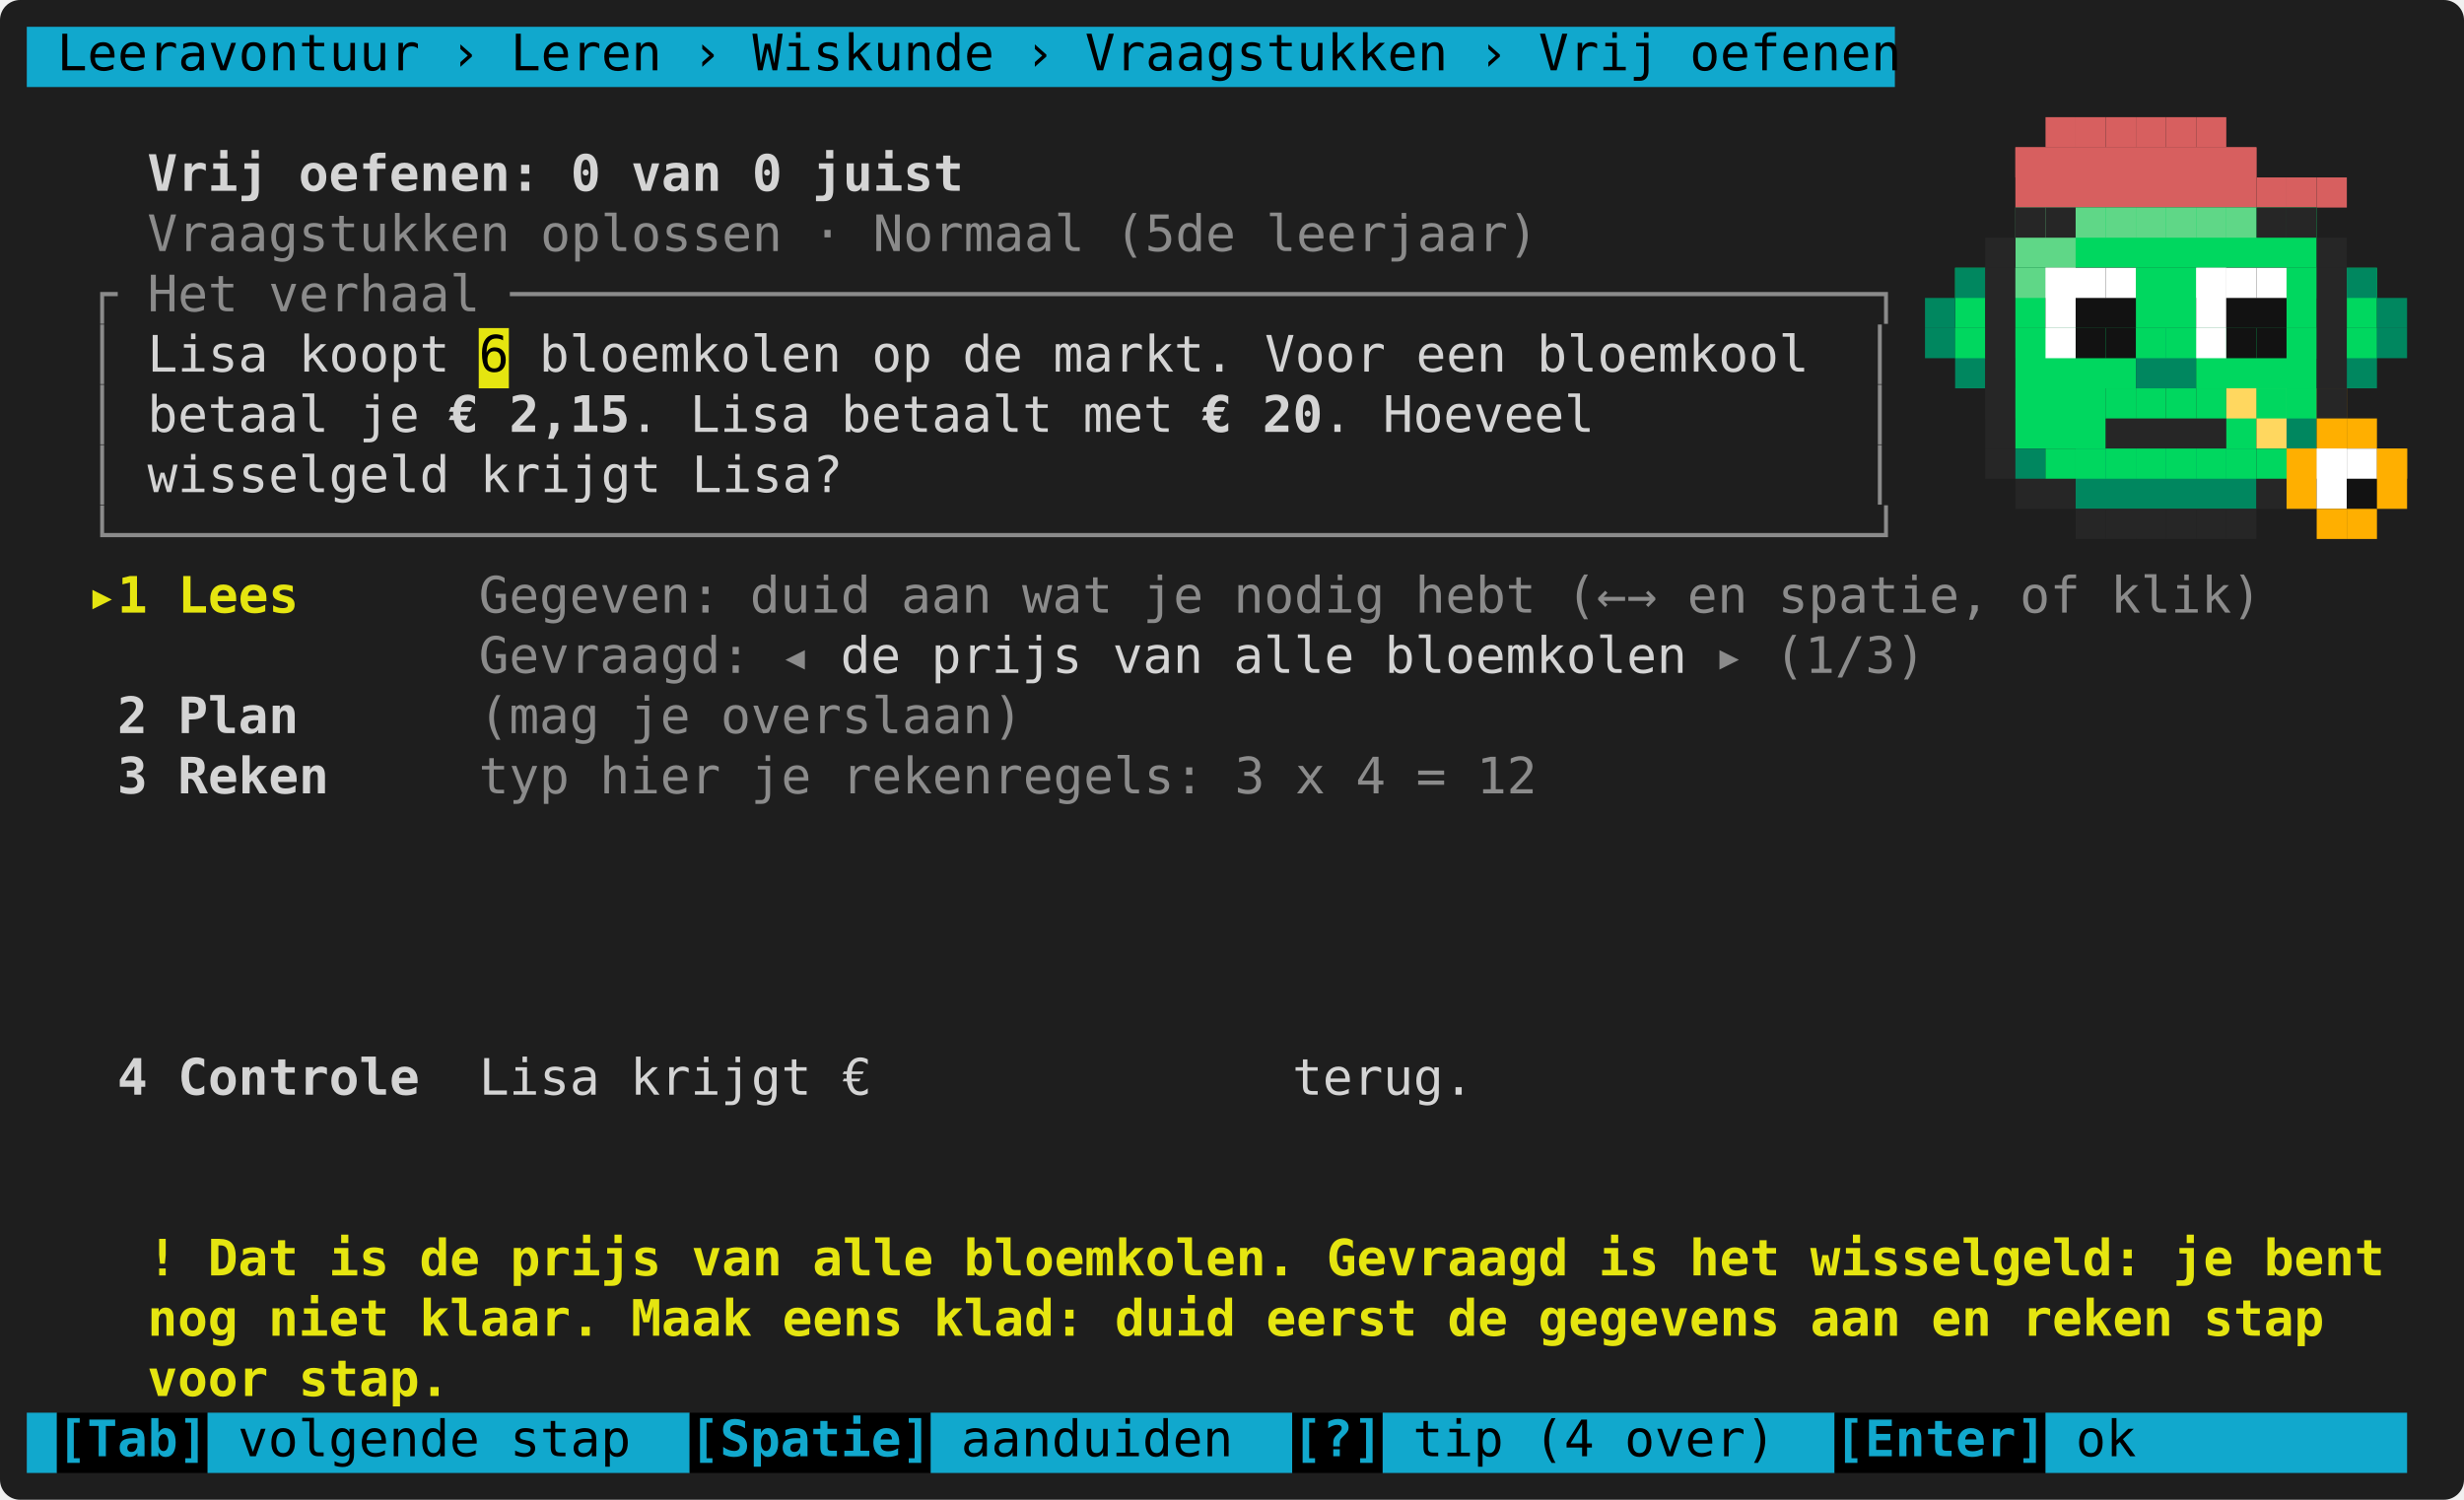
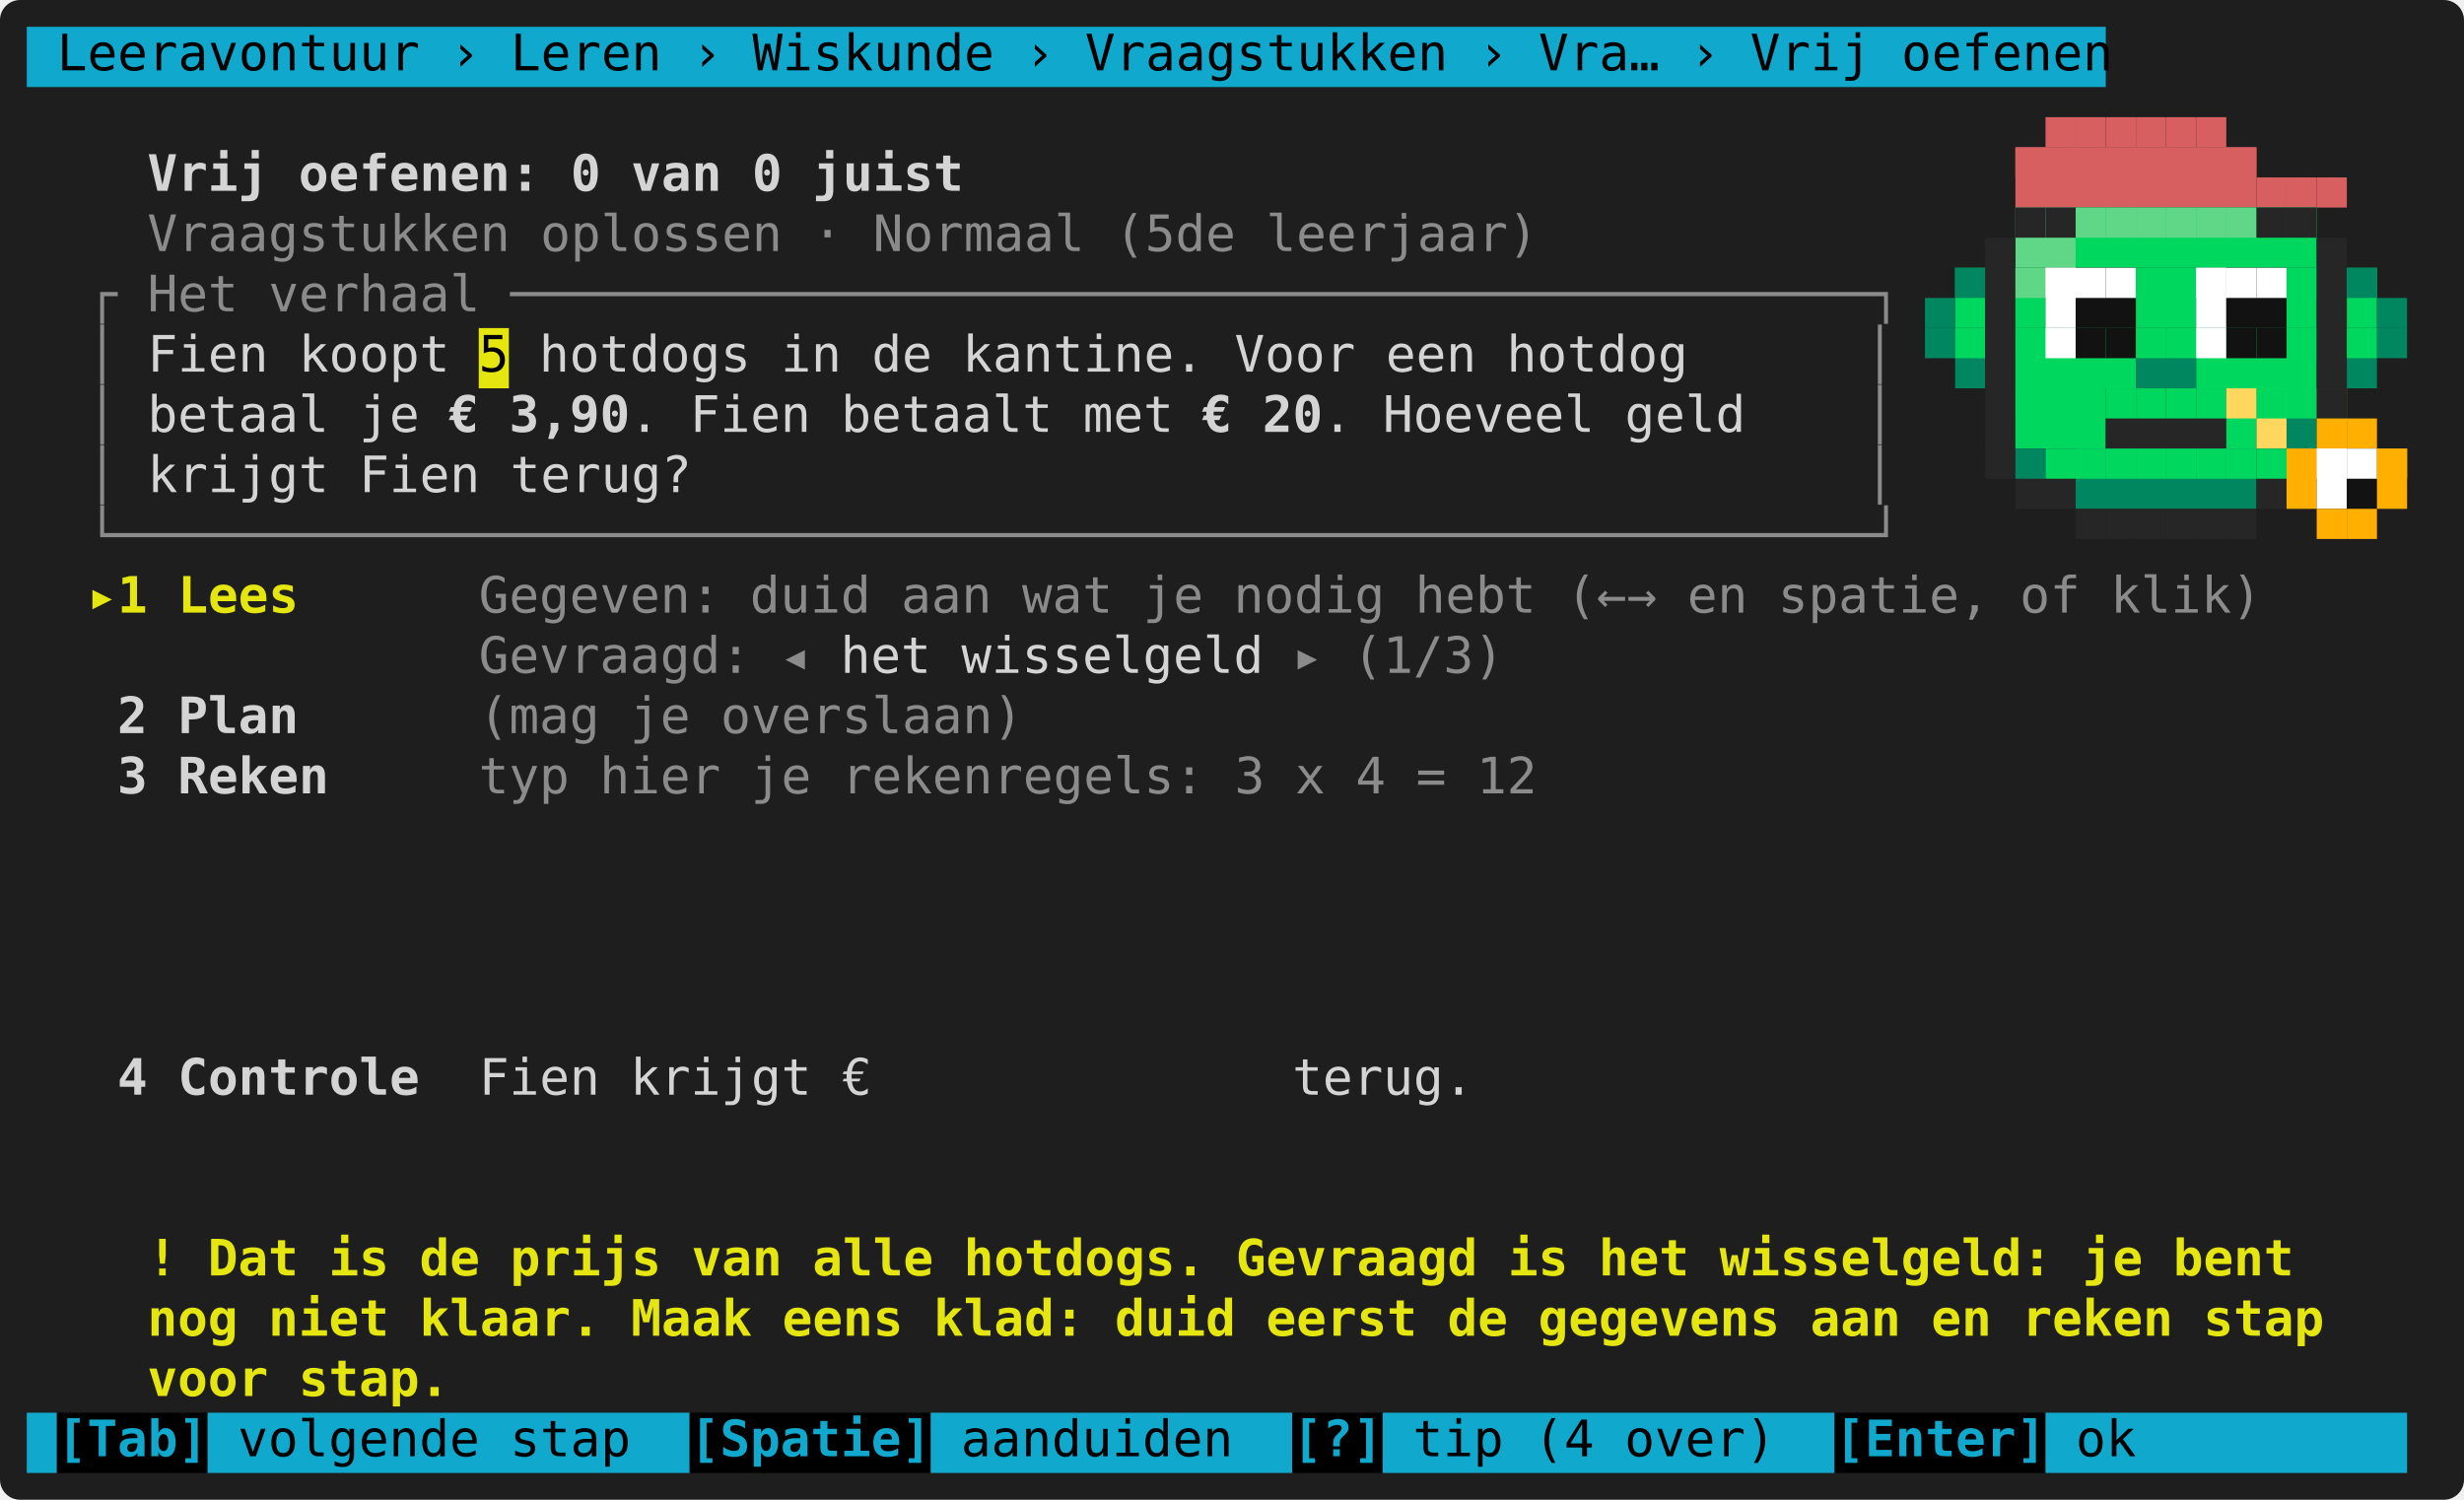
<svg xmlns="http://www.w3.org/2000/svg" width="736" height="448" viewBox="0 0 736 448" role="img" aria-label="Meteen geantwoord, maar het is een tussenuitkomst: een hulpje en klad maken">
  <rect width="736" height="448" rx="6" fill="#1e1e1e" />
  <g font-family="DejaVu Sans Mono, Menlo, Consolas, monospace" font-size="15">
-     <rect x="8" y="8" width="558" height="18" fill="#11a8cd" />
-     <text x="8" y="21" textLength="558" lengthAdjust="spacingAndGlyphs" xml:space="preserve" fill="#000000"> Leeravontuur › Leren › Wiskunde › Vraagstukken › Vrij oefenen</text>
+     <rect x="8" y="8" width="621" height="18" fill="#11a8cd" />
+     <text x="8" y="21" textLength="621" lengthAdjust="spacingAndGlyphs" xml:space="preserve" fill="#000000"> Leeravontuur › Leren › Wiskunde › Vraagstukken › Vra… › Vrij oefenen</text>
    <rect x="611" y="35" width="9" height="9" fill="#d75f5f" />
    <rect x="620" y="35" width="9" height="9" fill="#d75f5f" />
    <rect x="629" y="35" width="9" height="9" fill="#d75f5f" />
    <rect x="638" y="35" width="9" height="9" fill="#d75f5f" />
    <rect x="647" y="35" width="9" height="9" fill="#d75f5f" />
    <rect x="656" y="35" width="9" height="9" fill="#d75f5f" />
    <rect x="602" y="44" width="72" height="18" fill="#d75f5f" />
    <rect x="602" y="44" width="9" height="9" fill="#d75f5f" />
    <rect x="611" y="44" width="9" height="9" fill="#d75f5f" />
    <rect x="620" y="44" width="9" height="9" fill="#d75f5f" />
    <rect x="629" y="44" width="9" height="9" fill="#d75f5f" />
    <rect x="638" y="44" width="9" height="9" fill="#d75f5f" />
    <rect x="647" y="44" width="9" height="9" fill="#d75f5f" />
    <rect x="656" y="44" width="9" height="9" fill="#d75f5f" />
    <rect x="665" y="44" width="9" height="9" fill="#d75f5f" />
    <rect x="674" y="53" width="9" height="9" fill="#d75f5f" />
    <rect x="683" y="53" width="9" height="9" fill="#d75f5f" />
    <rect x="692" y="53" width="9" height="9" fill="#d75f5f" />
    <text x="44" y="57" textLength="243" lengthAdjust="spacingAndGlyphs" xml:space="preserve" fill="#d4d4d4" font-weight="bold">Vrij oefenen: 0 van 0 juist</text>
    <rect x="602" y="62" width="18" height="18" fill="#5fd787" />
    <rect x="620" y="62" width="72" height="18" fill="#00d75f" />
    <rect x="593" y="71" width="9" height="9" fill="#262626" />
    <rect x="602" y="62" width="9" height="9" fill="#262626" />
    <rect x="611" y="62" width="9" height="9" fill="#262626" />
    <rect x="620" y="62" width="9" height="9" fill="#5fd787" />
    <rect x="629" y="62" width="9" height="9" fill="#5fd787" />
    <rect x="638" y="62" width="9" height="9" fill="#5fd787" />
    <rect x="647" y="62" width="9" height="9" fill="#5fd787" />
    <rect x="656" y="62" width="9" height="9" fill="#5fd787" />
    <rect x="665" y="62" width="9" height="9" fill="#5fd787" />
    <rect x="674" y="62" width="9" height="9" fill="#262626" />
    <rect x="683" y="62" width="9" height="9" fill="#262626" />
    <rect x="692" y="71" width="9" height="9" fill="#262626" />
    <text x="44" y="75" textLength="414" lengthAdjust="spacingAndGlyphs" xml:space="preserve" fill="#d4d4d4" opacity="0.6">Vraagstukken oplossen · Normaal (5de leerjaar)</text>
    <rect x="584" y="80" width="9" height="18" fill="#00d75f" />
    <rect x="593" y="80" width="9" height="18" fill="#262626" />
    <rect x="602" y="80" width="9" height="18" fill="#00d75f" />
    <rect x="611" y="80" width="9" height="18" fill="#ffffff" />
    <rect x="620" y="80" width="18" height="18" fill="#121212" />
    <rect x="638" y="80" width="18" height="18" fill="#00d75f" />
    <rect x="656" y="80" width="9" height="18" fill="#ffffff" />
    <rect x="665" y="80" width="18" height="18" fill="#121212" />
    <rect x="683" y="80" width="9" height="18" fill="#00d75f" />
    <rect x="692" y="80" width="9" height="18" fill="#262626" />
    <rect x="701" y="80" width="9" height="18" fill="#00d75f" />
    <rect x="575" y="89" width="9" height="9" fill="#00875f" />
    <rect x="584" y="80" width="9" height="9" fill="#00875f" />
    <rect x="593" y="80" width="9" height="9" fill="#262626" />
    <rect x="602" y="80" width="9" height="9" fill="#5fd787" />
    <rect x="611" y="80" width="9" height="9" fill="#ffffff" />
    <rect x="620" y="80" width="9" height="9" fill="#ffffff" />
    <rect x="629" y="80" width="9" height="9" fill="#ffffff" />
    <rect x="638" y="80" width="9" height="9" fill="#00d75f" />
    <rect x="647" y="80" width="9" height="9" fill="#00d75f" />
    <rect x="656" y="80" width="9" height="9" fill="#ffffff" />
    <rect x="665" y="80" width="9" height="9" fill="#ffffff" />
    <rect x="674" y="80" width="9" height="9" fill="#ffffff" />
    <rect x="683" y="80" width="9" height="9" fill="#00d75f" />
    <rect x="692" y="80" width="9" height="9" fill="#262626" />
    <rect x="701" y="80" width="9" height="9" fill="#00875f" />
    <rect x="710" y="89" width="9" height="9" fill="#00875f" />
    <text x="26" y="93" textLength="540" lengthAdjust="spacingAndGlyphs" xml:space="preserve" fill="#d4d4d4" opacity="0.6">┌ Het verhaal ─────────────────────────────────────────────┐</text>
    <rect x="143" y="98" width="9" height="18" fill="#e5e510" />
    <rect x="584" y="98" width="9" height="18" fill="#00875f" />
    <rect x="593" y="98" width="9" height="18" fill="#262626" />
    <rect x="602" y="98" width="36" height="18" fill="#00d75f" />
    <rect x="638" y="98" width="18" height="18" fill="#00875f" />
    <rect x="656" y="98" width="36" height="18" fill="#00d75f" />
    <rect x="692" y="98" width="9" height="18" fill="#262626" />
    <rect x="701" y="98" width="9" height="18" fill="#00875f" />
    <rect x="575" y="98" width="9" height="9" fill="#00875f" />
    <rect x="584" y="98" width="9" height="9" fill="#00d75f" />
    <rect x="593" y="98" width="9" height="9" fill="#262626" />
    <rect x="602" y="98" width="9" height="9" fill="#00d75f" />
    <rect x="611" y="98" width="9" height="9" fill="#ffffff" />
    <rect x="620" y="98" width="9" height="9" fill="#121212" />
    <rect x="629" y="98" width="9" height="9" fill="#121212" />
    <rect x="638" y="98" width="9" height="9" fill="#00d75f" />
    <rect x="647" y="98" width="9" height="9" fill="#00d75f" />
    <rect x="656" y="98" width="9" height="9" fill="#ffffff" />
    <rect x="665" y="98" width="9" height="9" fill="#121212" />
    <rect x="674" y="98" width="9" height="9" fill="#121212" />
    <rect x="683" y="98" width="9" height="9" fill="#00d75f" />
    <rect x="692" y="98" width="9" height="9" fill="#262626" />
    <rect x="701" y="98" width="9" height="9" fill="#00d75f" />
    <rect x="710" y="98" width="9" height="9" fill="#00875f" />
    <text x="26" y="111" textLength="9" lengthAdjust="spacingAndGlyphs" xml:space="preserve" fill="#d4d4d4" opacity="0.6">│</text>
-     <text x="35" y="111" textLength="108" lengthAdjust="spacingAndGlyphs" xml:space="preserve" fill="#d4d4d4"> Lisa koopt </text>
-     <text x="143" y="111" textLength="9" lengthAdjust="spacingAndGlyphs" xml:space="preserve" fill="#000000">6</text>
-     <text x="152" y="111" textLength="405" lengthAdjust="spacingAndGlyphs" xml:space="preserve" fill="#d4d4d4"> bloemkolen op de markt. Voor een bloemkool  </text>
+     <text x="35" y="111" textLength="108" lengthAdjust="spacingAndGlyphs" xml:space="preserve" fill="#d4d4d4"> Fien koopt </text>
+     <text x="143" y="111" textLength="9" lengthAdjust="spacingAndGlyphs" xml:space="preserve" fill="#000000">5</text>
+     <text x="152" y="111" textLength="405" lengthAdjust="spacingAndGlyphs" xml:space="preserve" fill="#d4d4d4"> hotdogs in de kantine. Voor een hotdog      </text>
    <text x="557" y="111" textLength="9" lengthAdjust="spacingAndGlyphs" xml:space="preserve" fill="#d4d4d4" opacity="0.6">│</text>
    <rect x="593" y="116" width="9" height="18" fill="#262626" />
    <rect x="602" y="116" width="27" height="18" fill="#00d75f" />
    <rect x="629" y="116" width="36" height="18" fill="#262626" />
    <rect x="665" y="116" width="9" height="18" fill="#00d75f" />
    <rect x="674" y="116" width="9" height="18" fill="#ffd75f" />
    <rect x="683" y="116" width="9" height="18" fill="#00875f" />
    <rect x="692" y="116" width="9" height="18" fill="#ffaf00" />
    <rect x="593" y="116" width="9" height="9" fill="#262626" />
    <rect x="602" y="116" width="9" height="9" fill="#00d75f" />
    <rect x="611" y="116" width="9" height="9" fill="#00d75f" />
    <rect x="620" y="116" width="9" height="9" fill="#00d75f" />
    <rect x="629" y="116" width="9" height="9" fill="#00d75f" />
    <rect x="638" y="116" width="9" height="9" fill="#00d75f" />
    <rect x="647" y="116" width="9" height="9" fill="#00d75f" />
    <rect x="656" y="116" width="9" height="9" fill="#00d75f" />
    <rect x="665" y="116" width="9" height="9" fill="#ffd75f" />
    <rect x="674" y="116" width="9" height="9" fill="#00d75f" />
    <rect x="683" y="116" width="9" height="9" fill="#00d75f" />
    <rect x="692" y="116" width="9" height="9" fill="#262626" />
    <rect x="701" y="125" width="9" height="9" fill="#ffaf00" />
    <text x="26" y="129" textLength="9" lengthAdjust="spacingAndGlyphs" xml:space="preserve" fill="#d4d4d4" opacity="0.6">│</text>
    <text x="35" y="129" textLength="99" lengthAdjust="spacingAndGlyphs" xml:space="preserve" fill="#d4d4d4"> betaal je </text>
-     <text x="134" y="129" textLength="54" lengthAdjust="spacingAndGlyphs" xml:space="preserve" fill="#d4d4d4" font-weight="bold">€ 2,15</text>
-     <text x="188" y="129" textLength="171" lengthAdjust="spacingAndGlyphs" xml:space="preserve" fill="#d4d4d4">. Lisa betaalt met </text>
+     <text x="134" y="129" textLength="54" lengthAdjust="spacingAndGlyphs" xml:space="preserve" fill="#d4d4d4" font-weight="bold">€ 3,90</text>
+     <text x="188" y="129" textLength="171" lengthAdjust="spacingAndGlyphs" xml:space="preserve" fill="#d4d4d4">. Fien betaalt met </text>
    <text x="359" y="129" textLength="36" lengthAdjust="spacingAndGlyphs" xml:space="preserve" fill="#d4d4d4" font-weight="bold">€ 20</text>
-     <text x="395" y="129" textLength="162" lengthAdjust="spacingAndGlyphs" xml:space="preserve" fill="#d4d4d4">. Hoeveel         </text>
+     <text x="395" y="129" textLength="162" lengthAdjust="spacingAndGlyphs" xml:space="preserve" fill="#d4d4d4">. Hoeveel geld    </text>
    <text x="557" y="129" textLength="9" lengthAdjust="spacingAndGlyphs" xml:space="preserve" fill="#d4d4d4" opacity="0.6">│</text>
    <rect x="602" y="134" width="18" height="18" fill="#262626" />
    <rect x="620" y="134" width="54" height="18" fill="#00875f" />
    <rect x="674" y="134" width="9" height="18" fill="#262626" />
    <rect x="683" y="134" width="9" height="18" fill="#ffaf00" />
    <rect x="692" y="134" width="9" height="18" fill="#ffffff" />
    <rect x="701" y="134" width="9" height="18" fill="#121212" />
    <rect x="710" y="134" width="9" height="18" fill="#ffaf00" />
    <rect x="593" y="134" width="9" height="9" fill="#262626" />
    <rect x="602" y="134" width="9" height="9" fill="#00875f" />
    <rect x="611" y="134" width="9" height="9" fill="#00d75f" />
    <rect x="620" y="134" width="9" height="9" fill="#00d75f" />
    <rect x="629" y="134" width="9" height="9" fill="#00d75f" />
    <rect x="638" y="134" width="9" height="9" fill="#00d75f" />
    <rect x="647" y="134" width="9" height="9" fill="#00d75f" />
    <rect x="656" y="134" width="9" height="9" fill="#00d75f" />
    <rect x="665" y="134" width="9" height="9" fill="#00d75f" />
    <rect x="674" y="134" width="9" height="9" fill="#00d75f" />
    <rect x="683" y="134" width="9" height="9" fill="#ffaf00" />
    <rect x="692" y="134" width="9" height="9" fill="#ffffff" />
    <rect x="701" y="134" width="9" height="9" fill="#ffffff" />
    <rect x="710" y="134" width="9" height="9" fill="#ffaf00" />
    <text x="26" y="147" textLength="9" lengthAdjust="spacingAndGlyphs" xml:space="preserve" fill="#d4d4d4" opacity="0.6">│</text>
-     <text x="35" y="147" textLength="522" lengthAdjust="spacingAndGlyphs" xml:space="preserve" fill="#d4d4d4"> wisselgeld krijgt Lisa?                                  </text>
+     <text x="35" y="147" textLength="522" lengthAdjust="spacingAndGlyphs" xml:space="preserve" fill="#d4d4d4"> krijgt Fien terug?                                       </text>
    <text x="557" y="147" textLength="9" lengthAdjust="spacingAndGlyphs" xml:space="preserve" fill="#d4d4d4" opacity="0.6">│</text>
    <rect x="620" y="152" width="9" height="9" fill="#262626" />
    <rect x="629" y="152" width="9" height="9" fill="#262626" />
    <rect x="638" y="152" width="9" height="9" fill="#262626" />
    <rect x="647" y="152" width="9" height="9" fill="#262626" />
    <rect x="656" y="152" width="9" height="9" fill="#262626" />
    <rect x="665" y="152" width="9" height="9" fill="#262626" />
    <rect x="692" y="152" width="9" height="9" fill="#ffaf00" />
    <rect x="701" y="152" width="9" height="9" fill="#ffaf00" />
    <text x="26" y="165" textLength="540" lengthAdjust="spacingAndGlyphs" xml:space="preserve" fill="#d4d4d4" opacity="0.6">└──────────────────────────────────────────────────────────┘</text>
    <text x="26" y="183" textLength="63" lengthAdjust="spacingAndGlyphs" xml:space="preserve" fill="#e5e510" font-weight="bold">▸1 Lees</text>
    <text x="143" y="183" textLength="72" lengthAdjust="spacingAndGlyphs" xml:space="preserve" fill="#d4d4d4" opacity="0.6">Gegeven:</text>
    <text x="224" y="183" textLength="450" lengthAdjust="spacingAndGlyphs" xml:space="preserve" fill="#d4d4d4" opacity="0.6">duid aan wat je nodig hebt (←→ en spatie, of klik)</text>
    <text x="143" y="201" textLength="81" lengthAdjust="spacingAndGlyphs" xml:space="preserve" fill="#d4d4d4" opacity="0.6">Gevraagd:</text>
    <text x="233" y="201" textLength="9" lengthAdjust="spacingAndGlyphs" xml:space="preserve" fill="#d4d4d4" opacity="0.6">◂</text>
-     <text x="242" y="201" textLength="270" lengthAdjust="spacingAndGlyphs" xml:space="preserve" fill="#d4d4d4"> de prijs van alle bloemkolen </text>
-     <text x="512" y="201" textLength="63" lengthAdjust="spacingAndGlyphs" xml:space="preserve" fill="#d4d4d4" opacity="0.6">▸ (1/3)</text>
+     <text x="242" y="201" textLength="144" lengthAdjust="spacingAndGlyphs" xml:space="preserve" fill="#d4d4d4"> het wisselgeld </text>
+     <text x="386" y="201" textLength="63" lengthAdjust="spacingAndGlyphs" xml:space="preserve" fill="#d4d4d4" opacity="0.6">▸ (1/3)</text>
    <text x="26" y="219" textLength="63" lengthAdjust="spacingAndGlyphs" xml:space="preserve" fill="#d4d4d4" font-weight="bold"> 2 Plan</text>
    <text x="143" y="219" textLength="162" lengthAdjust="spacingAndGlyphs" xml:space="preserve" fill="#d4d4d4" opacity="0.6">(mag je overslaan)</text>
    <text x="26" y="237" textLength="72" lengthAdjust="spacingAndGlyphs" xml:space="preserve" fill="#d4d4d4" font-weight="bold"> 3 Reken</text>
    <text x="143" y="237" textLength="315" lengthAdjust="spacingAndGlyphs" xml:space="preserve" fill="#d4d4d4" opacity="0.6">typ hier je rekenregels: 3 x 4 = 12</text>
    <text x="26" y="327" textLength="99" lengthAdjust="spacingAndGlyphs" xml:space="preserve" fill="#d4d4d4" font-weight="bold"> 4 Controle</text>
-     <text x="125" y="327" textLength="144" lengthAdjust="spacingAndGlyphs" xml:space="preserve" fill="#d4d4d4">  Lisa krijgt € </text>
+     <text x="125" y="327" textLength="144" lengthAdjust="spacingAndGlyphs" xml:space="preserve" fill="#d4d4d4">  Fien krijgt € </text>
    <text x="377" y="327" textLength="351" lengthAdjust="spacingAndGlyphs" xml:space="preserve" fill="#d4d4d4"> terug.                                </text>
-     <text x="44" y="381" textLength="666" lengthAdjust="spacingAndGlyphs" xml:space="preserve" fill="#e5e510" font-weight="bold">! Dat is de prijs van alle bloemkolen. Gevraagd is het wisselgeld: je bent</text>
+     <text x="44" y="381" textLength="639" lengthAdjust="spacingAndGlyphs" xml:space="preserve" fill="#e5e510" font-weight="bold">! Dat is de prijs van alle hotdogs. Gevraagd is het wisselgeld: je bent</text>
    <text x="44" y="399" textLength="648" lengthAdjust="spacingAndGlyphs" xml:space="preserve" fill="#e5e510" font-weight="bold">nog niet klaar. Maak eens klad: duid eerst de gegevens aan en reken stap</text>
    <text x="44" y="417" textLength="90" lengthAdjust="spacingAndGlyphs" xml:space="preserve" fill="#e5e510" font-weight="bold">voor stap.</text>
    <rect x="8" y="422" width="9" height="18" fill="#11a8cd" />
    <rect x="17" y="422" width="45" height="18" fill="#000000" />
    <rect x="62" y="422" width="144" height="18" fill="#11a8cd" />
    <rect x="206" y="422" width="72" height="18" fill="#000000" />
    <rect x="278" y="422" width="108" height="18" fill="#11a8cd" />
    <rect x="386" y="422" width="27" height="18" fill="#000000" />
    <rect x="413" y="422" width="135" height="18" fill="#11a8cd" />
    <rect x="548" y="422" width="63" height="18" fill="#000000" />
    <rect x="611" y="422" width="108" height="18" fill="#11a8cd" />
    <text x="17" y="435" textLength="45" lengthAdjust="spacingAndGlyphs" xml:space="preserve" fill="#11a8cd" font-weight="bold">[Tab]</text>
    <text x="62" y="435" textLength="144" lengthAdjust="spacingAndGlyphs" xml:space="preserve" fill="#000000"> volgende stap  </text>
    <text x="206" y="435" textLength="72" lengthAdjust="spacingAndGlyphs" xml:space="preserve" fill="#11a8cd" font-weight="bold">[Spatie]</text>
    <text x="278" y="435" textLength="108" lengthAdjust="spacingAndGlyphs" xml:space="preserve" fill="#000000"> aanduiden  </text>
    <text x="386" y="435" textLength="27" lengthAdjust="spacingAndGlyphs" xml:space="preserve" fill="#11a8cd" font-weight="bold">[?]</text>
    <text x="413" y="435" textLength="135" lengthAdjust="spacingAndGlyphs" xml:space="preserve" fill="#000000"> tip (4 over)  </text>
    <text x="548" y="435" textLength="63" lengthAdjust="spacingAndGlyphs" xml:space="preserve" fill="#11a8cd" font-weight="bold">[Enter]</text>
    <text x="611" y="435" textLength="108" lengthAdjust="spacingAndGlyphs" xml:space="preserve" fill="#000000"> ok         </text>
  </g>
</svg>
